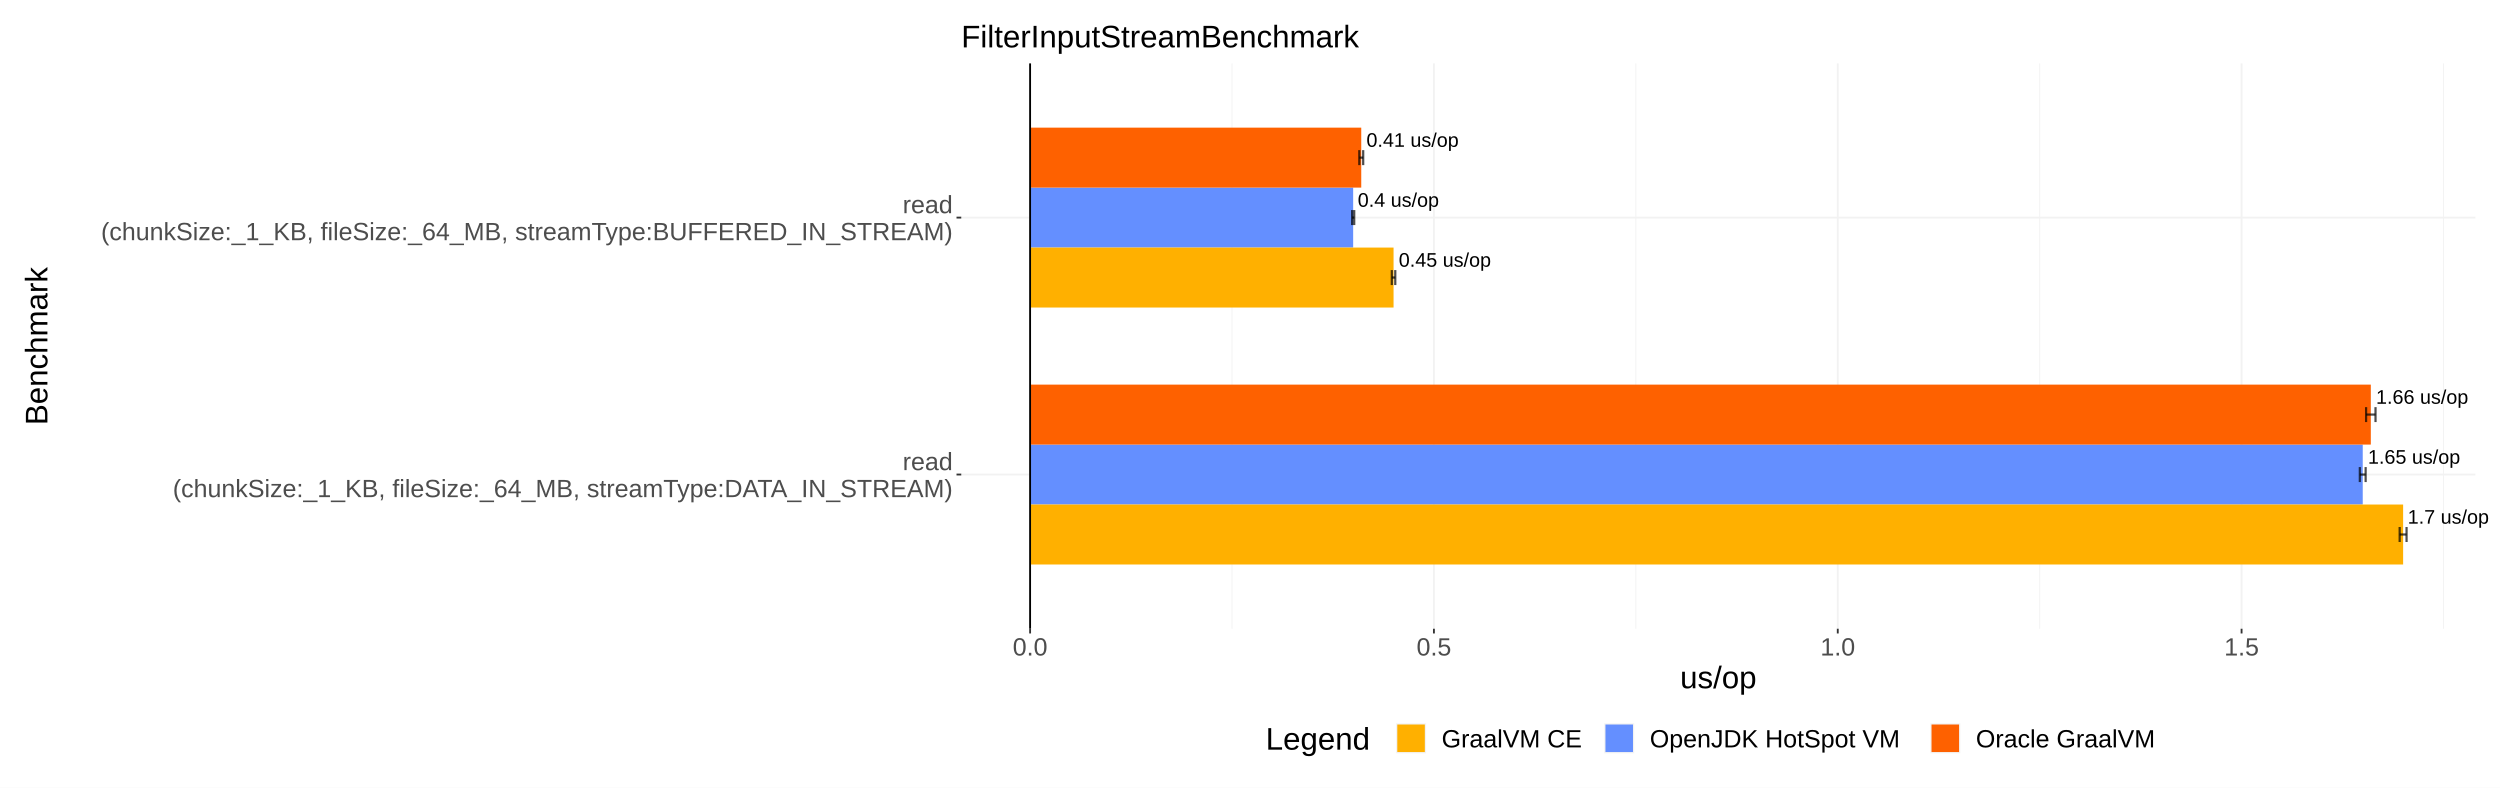
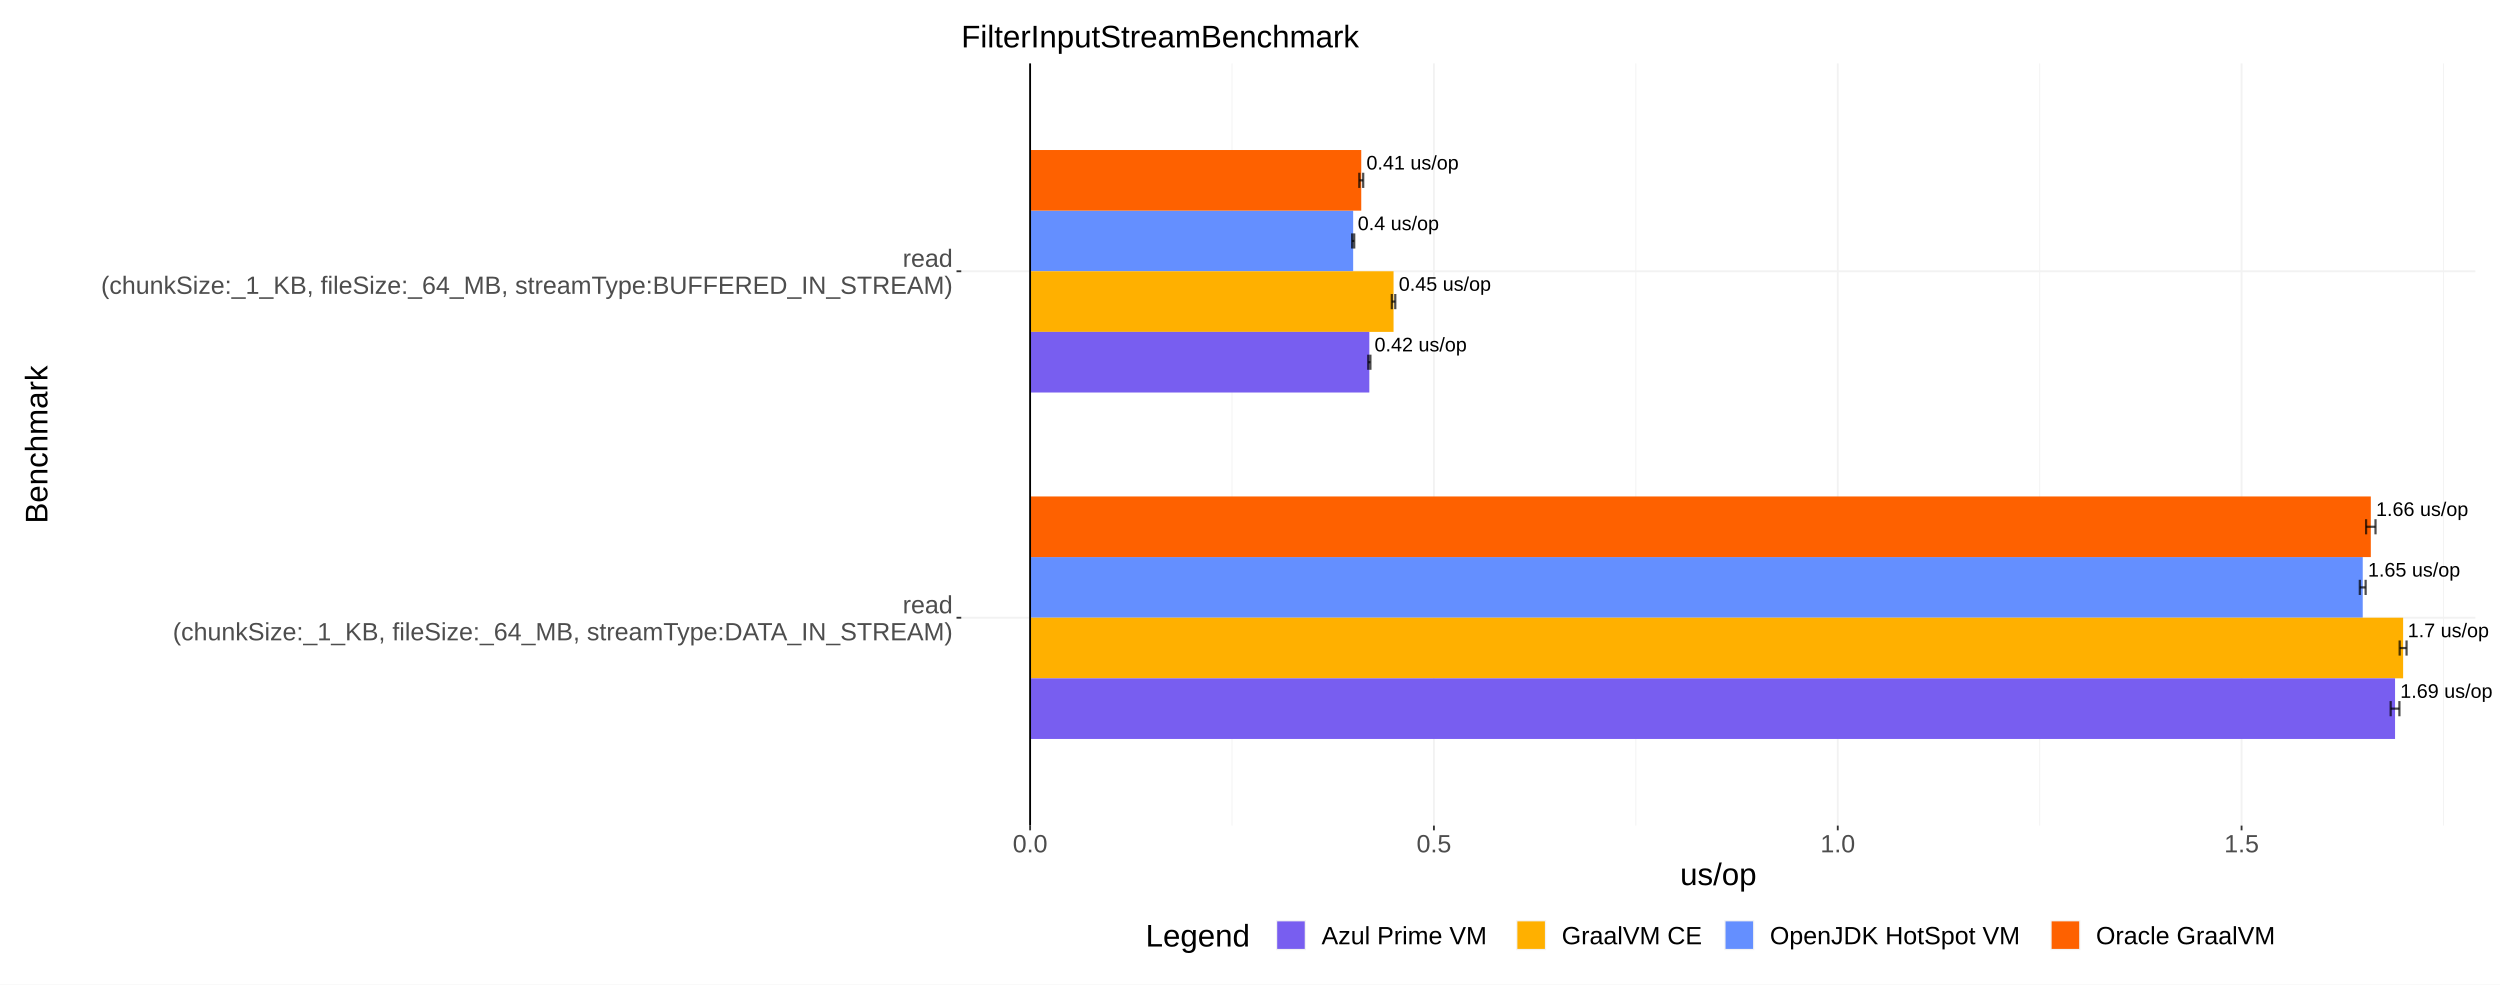
- <svg xmlns="http://www.w3.org/2000/svg" class="svglite" width="1440.00pt" height="453.54pt" viewBox="0 0 1440.00 453.54">
+ <svg xmlns="http://www.w3.org/2000/svg" class="svglite" width="1440.00pt" height="566.93pt" viewBox="0 0 1440.00 566.93">
  <defs>
    <style type="text/css">
    .svglite line, .svglite polyline, .svglite polygon, .svglite path, .svglite rect, .svglite circle {
      fill: none;
      stroke: #000000;
      stroke-linecap: round;
      stroke-linejoin: round;
      stroke-miterlimit: 10.00;
    }
    .svglite text {
      white-space: pre;
    }
  </style>
  </defs>
  <rect width="100%" height="100%" style="stroke: none; fill: #FFFFFF;" />
  <defs>
-     <clipPath id="cpMC4wMHwxNDQwLjAwfDAuMDB8NDUzLjU0">
-       <rect x="0.00" y="0.00" width="1440.00" height="453.54" />
+     <clipPath id="cpMC4wMHwxNDQwLjAwfDAuMDB8NTY2Ljkz">
+       <rect x="0.00" y="0.00" width="1440.00" height="566.93" />
    </clipPath>
  </defs>
-   <g clip-path="url(#cpMC4wMHwxNDQwLjAwfDAuMDB8NDUzLjU0)">
-     <rect x="0.00" y="0.00" width="1440.00" height="453.54" style="stroke-width: 1.07; stroke: #FFFFFF; fill: #FFFFFF;" />
-     <rect x="553.69" y="36.52" width="872.13" height="325.62" style="stroke-width: 1.07; stroke: none;" />
-     <polyline points="709.64,362.15 709.64,36.52 " style="stroke-width: 0.53; stroke: #F2F2F2; stroke-linecap: butt;" />
-     <polyline points="942.24,362.15 942.24,36.52 " style="stroke-width: 0.53; stroke: #F2F2F2; stroke-linecap: butt;" />
-     <polyline points="1174.85,362.15 1174.85,36.52 " style="stroke-width: 0.53; stroke: #F2F2F2; stroke-linecap: butt;" />
-     <polyline points="1407.46,362.15 1407.46,36.52 " style="stroke-width: 0.53; stroke: #F2F2F2; stroke-linecap: butt;" />
-     <polyline points="553.69,273.34 1425.83,273.34 " style="stroke-width: 1.07; stroke: #F2F2F2; stroke-linecap: butt;" />
-     <polyline points="553.69,125.33 1425.83,125.33 " style="stroke-width: 1.07; stroke: #F2F2F2; stroke-linecap: butt;" />
-     <polyline points="593.34,362.15 593.34,36.52 " style="stroke-width: 1.07; stroke: #F2F2F2; stroke-linecap: butt;" />
-     <polyline points="825.94,362.15 825.94,36.52 " style="stroke-width: 1.07; stroke: #F2F2F2; stroke-linecap: butt;" />
-     <polyline points="1058.55,362.15 1058.55,36.52 " style="stroke-width: 1.07; stroke: #F2F2F2; stroke-linecap: butt;" />
-     <polyline points="1291.15,362.15 1291.15,36.52 " style="stroke-width: 1.07; stroke: #F2F2F2; stroke-linecap: butt;" />
-     <rect x="593.34" y="256.07" width="767.60" height="34.54" style="stroke-width: 1.07; stroke: none; stroke-linecap: butt; stroke-linejoin: miter; fill: #648FFF;" />
-     <rect x="593.34" y="290.61" width="790.86" height="34.54" style="stroke-width: 1.07; stroke: none; stroke-linecap: butt; stroke-linejoin: miter; fill: #FFB000;" />
-     <rect x="593.34" y="221.54" width="772.25" height="34.54" style="stroke-width: 1.07; stroke: none; stroke-linecap: butt; stroke-linejoin: miter; fill: #FE6100;" />
-     <rect x="593.34" y="108.06" width="186.08" height="34.54" style="stroke-width: 1.07; stroke: none; stroke-linecap: butt; stroke-linejoin: miter; fill: #648FFF;" />
-     <rect x="593.34" y="142.60" width="209.35" height="34.54" style="stroke-width: 1.07; stroke: none; stroke-linecap: butt; stroke-linejoin: miter; fill: #FFB000;" />
-     <rect x="593.34" y="73.52" width="190.74" height="34.54" style="stroke-width: 1.07; stroke: none; stroke-linecap: butt; stroke-linejoin: miter; fill: #FE6100;" />
-     <text x="1363.94" y="267.12" style="font-size: 11.38px; font-family: &quot;Liberation Sans&quot;;" textLength="60.08px" lengthAdjust="spacingAndGlyphs">1.65 us/op</text>
-     <text x="1386.84" y="301.65" style="font-size: 11.38px; font-family: &quot;Liberation Sans&quot;;" textLength="52.85px" lengthAdjust="spacingAndGlyphs">1.7 us/op</text>
-     <text x="1368.59" y="232.58" style="font-size: 11.38px; font-family: &quot;Liberation Sans&quot;;" textLength="60.08px" lengthAdjust="spacingAndGlyphs">1.66 us/op</text>
-     <text x="782.06" y="119.11" style="font-size: 11.38px; font-family: &quot;Liberation Sans&quot;;" textLength="52.85px" lengthAdjust="spacingAndGlyphs">0.4 us/op</text>
-     <text x="805.69" y="153.64" style="font-size: 11.38px; font-family: &quot;Liberation Sans&quot;;" textLength="60.08px" lengthAdjust="spacingAndGlyphs">0.45 us/op</text>
-     <text x="787.08" y="84.57" style="font-size: 11.38px; font-family: &quot;Liberation Sans&quot;;" textLength="60.08px" lengthAdjust="spacingAndGlyphs">0.41 us/op</text>
-     <polyline points="1362.61,277.66 1362.61,269.02 " style="stroke-width: 1.28; stroke: #000000; stroke-opacity: 0.70; stroke-linecap: butt;" />
-     <polyline points="1362.61,273.34 1359.26,273.34 " style="stroke-width: 1.28; stroke: #000000; stroke-opacity: 0.70; stroke-linecap: butt;" />
-     <polyline points="1359.26,277.66 1359.26,269.02 " style="stroke-width: 1.28; stroke: #000000; stroke-opacity: 0.70; stroke-linecap: butt;" />
-     <polyline points="1386.18,312.19 1386.18,303.56 " style="stroke-width: 1.28; stroke: #000000; stroke-opacity: 0.70; stroke-linecap: butt;" />
-     <polyline points="1386.18,307.88 1382.21,307.88 " style="stroke-width: 1.28; stroke: #000000; stroke-opacity: 0.70; stroke-linecap: butt;" />
-     <polyline points="1382.21,312.19 1382.21,303.56 " style="stroke-width: 1.28; stroke: #000000; stroke-opacity: 0.70; stroke-linecap: butt;" />
-     <polyline points="1368.30,243.12 1368.30,234.49 " style="stroke-width: 1.28; stroke: #000000; stroke-opacity: 0.70; stroke-linecap: butt;" />
-     <polyline points="1368.30,238.80 1362.87,238.80 " style="stroke-width: 1.28; stroke: #000000; stroke-opacity: 0.70; stroke-linecap: butt;" />
-     <polyline points="1362.87,243.12 1362.87,234.49 " style="stroke-width: 1.28; stroke: #000000; stroke-opacity: 0.70; stroke-linecap: butt;" />
-     <polyline points="780.03,129.65 780.03,121.01 " style="stroke-width: 1.28; stroke: #000000; stroke-opacity: 0.70; stroke-linecap: butt;" />
-     <polyline points="780.03,125.33 778.81,125.33 " style="stroke-width: 1.28; stroke: #000000; stroke-opacity: 0.70; stroke-linecap: butt;" />
-     <polyline points="778.81,129.65 778.81,121.01 " style="stroke-width: 1.28; stroke: #000000; stroke-opacity: 0.70; stroke-linecap: butt;" />
-     <polyline points="803.68,164.18 803.68,155.55 " style="stroke-width: 1.28; stroke: #000000; stroke-opacity: 0.70; stroke-linecap: butt;" />
-     <polyline points="803.68,159.86 801.68,159.86 " style="stroke-width: 1.28; stroke: #000000; stroke-opacity: 0.70; stroke-linecap: butt;" />
-     <polyline points="801.68,164.18 801.68,155.55 " style="stroke-width: 1.28; stroke: #000000; stroke-opacity: 0.70; stroke-linecap: butt;" />
-     <polyline points="785.20,95.11 785.20,86.48 " style="stroke-width: 1.28; stroke: #000000; stroke-opacity: 0.70; stroke-linecap: butt;" />
-     <polyline points="785.20,90.79 782.95,90.79 " style="stroke-width: 1.28; stroke: #000000; stroke-opacity: 0.70; stroke-linecap: butt;" />
-     <polyline points="782.95,95.11 782.95,86.48 " style="stroke-width: 1.28; stroke: #000000; stroke-opacity: 0.70; stroke-linecap: butt;" />
-     <line x1="593.34" y1="362.15" x2="593.34" y2="36.52" style="stroke-width: 1.07; stroke-linecap: butt;" />
-     <text x="548.76" y="270.81" text-anchor="end" style="font-size: 14.40px;fill: #4D4D4D; font-family: &quot;Liberation Sans&quot;;" textLength="32.41px" lengthAdjust="spacingAndGlyphs">read</text>
-     <text x="548.76" y="286.36" text-anchor="end" style="font-size: 14.40px;fill: #4D4D4D; font-family: &quot;Liberation Sans&quot;;" textLength="475.82px" lengthAdjust="spacingAndGlyphs">(chunkSize:_1_KB, fileSize:_64_MB, streamType:DATA_IN_STREAM)</text>
-     <text x="548.76" y="122.80" text-anchor="end" style="font-size: 14.40px;fill: #4D4D4D; font-family: &quot;Liberation Sans&quot;;" textLength="32.41px" lengthAdjust="spacingAndGlyphs">read</text>
-     <text x="548.76" y="138.35" text-anchor="end" style="font-size: 14.40px;fill: #4D4D4D; font-family: &quot;Liberation Sans&quot;;" textLength="514.98px" lengthAdjust="spacingAndGlyphs">(chunkSize:_1_KB, fileSize:_64_MB, streamType:BUFFERED_IN_STREAM)</text>
-     <polyline points="550.95,273.34 553.69,273.34 " style="stroke-width: 1.07; stroke: #333333; stroke-linecap: butt;" />
-     <polyline points="550.95,125.33 553.69,125.33 " style="stroke-width: 1.07; stroke: #333333; stroke-linecap: butt;" />
-     <polyline points="593.34,364.89 593.34,362.15 " style="stroke-width: 1.07; stroke: #333333; stroke-linecap: butt;" />
-     <polyline points="825.94,364.89 825.94,362.15 " style="stroke-width: 1.07; stroke: #333333; stroke-linecap: butt;" />
-     <polyline points="1058.55,364.89 1058.55,362.15 " style="stroke-width: 1.07; stroke: #333333; stroke-linecap: butt;" />
-     <polyline points="1291.15,364.89 1291.15,362.15 " style="stroke-width: 1.07; stroke: #333333; stroke-linecap: butt;" />
-     <text x="593.34" y="377.57" text-anchor="middle" style="font-size: 14.40px;fill: #4D4D4D; font-family: &quot;Liberation Sans&quot;;" textLength="22.89px" lengthAdjust="spacingAndGlyphs">0.0</text>
-     <text x="825.94" y="377.57" text-anchor="middle" style="font-size: 14.40px;fill: #4D4D4D; font-family: &quot;Liberation Sans&quot;;" textLength="22.89px" lengthAdjust="spacingAndGlyphs">0.5</text>
-     <text x="1058.55" y="377.57" text-anchor="middle" style="font-size: 14.40px;fill: #4D4D4D; font-family: &quot;Liberation Sans&quot;;" textLength="22.89px" lengthAdjust="spacingAndGlyphs">1.0</text>
-     <text x="1291.15" y="377.57" text-anchor="middle" style="font-size: 14.40px;fill: #4D4D4D; font-family: &quot;Liberation Sans&quot;;" textLength="22.89px" lengthAdjust="spacingAndGlyphs">1.5</text>
-     <text x="989.76" y="396.43" text-anchor="middle" style="font-size: 18.00px; font-family: &quot;Liberation Sans&quot;;" textLength="49.28px" lengthAdjust="spacingAndGlyphs">us/op</text>
-     <text transform="translate(27.30,199.33) rotate(-90)" text-anchor="middle" style="font-size: 18.00px; font-family: &quot;Liberation Sans&quot;;" textLength="102.52px" lengthAdjust="spacingAndGlyphs">Benchmark</text>
-     <rect x="723.57" y="411.13" width="532.38" height="28.24" style="stroke-width: 1.07; stroke: none; fill: #FFFFFF;" />
-     <text x="729.05" y="431.81" style="font-size: 18.00px; font-family: &quot;Liberation Sans&quot;;" textLength="66.12px" lengthAdjust="spacingAndGlyphs">Legend</text>
-     <rect x="804.13" y="416.61" width="17.28" height="17.28" style="stroke-width: 1.07; stroke: none; fill: #F2F2F2;" />
-     <rect x="804.84" y="417.32" width="15.86" height="15.86" style="stroke-width: 1.07; stroke: none; stroke-linecap: butt; stroke-linejoin: miter; fill: #FFB000;" />
-     <rect x="924.03" y="416.61" width="17.28" height="17.28" style="stroke-width: 1.07; stroke: none; fill: #F2F2F2;" />
-     <rect x="924.74" y="417.32" width="15.86" height="15.86" style="stroke-width: 1.07; stroke: none; stroke-linecap: butt; stroke-linejoin: miter; fill: #648FFF;" />
-     <rect x="1111.86" y="416.61" width="17.28" height="17.28" style="stroke-width: 1.07; stroke: none; fill: #F2F2F2;" />
-     <rect x="1112.56" y="417.32" width="15.86" height="15.86" style="stroke-width: 1.07; stroke: none; stroke-linecap: butt; stroke-linejoin: miter; fill: #FE6100;" />
-     <text x="830.38" y="430.50" style="font-size: 14.40px; font-family: &quot;Liberation Sans&quot;;" textLength="84.69px" lengthAdjust="spacingAndGlyphs">GraalVM CE</text>
-     <text x="950.28" y="430.50" style="font-size: 14.40px; font-family: &quot;Liberation Sans&quot;;" textLength="152.61px" lengthAdjust="spacingAndGlyphs">OpenJDK HotSpot VM</text>
-     <text x="1138.10" y="430.50" style="font-size: 14.40px; font-family: &quot;Liberation Sans&quot;;" textLength="112.37px" lengthAdjust="spacingAndGlyphs">Oracle GraalVM</text>
+   <g clip-path="url(#cpMC4wMHwxNDQwLjAwfDAuMDB8NTY2Ljkz)">
+     <rect x="0.00" y="0.00" width="1440.00" height="566.93" style="stroke-width: 1.07; stroke: #FFFFFF; fill: #FFFFFF;" />
+     <rect x="553.69" y="36.52" width="872.13" height="439.01" style="stroke-width: 1.07; stroke: none;" />
+     <polyline points="709.64,475.53 709.64,36.52 " style="stroke-width: 0.53; stroke: #F2F2F2; stroke-linecap: butt;" />
+     <polyline points="942.24,475.53 942.24,36.52 " style="stroke-width: 0.53; stroke: #F2F2F2; stroke-linecap: butt;" />
+     <polyline points="1174.85,475.53 1174.85,36.52 " style="stroke-width: 0.53; stroke: #F2F2F2; stroke-linecap: butt;" />
+     <polyline points="1407.46,475.53 1407.46,36.52 " style="stroke-width: 0.53; stroke: #F2F2F2; stroke-linecap: butt;" />
+     <polyline points="553.69,355.80 1425.83,355.80 " style="stroke-width: 1.07; stroke: #F2F2F2; stroke-linecap: butt;" />
+     <polyline points="553.69,156.25 1425.83,156.25 " style="stroke-width: 1.07; stroke: #F2F2F2; stroke-linecap: butt;" />
+     <polyline points="593.34,475.53 593.34,36.52 " style="stroke-width: 1.07; stroke: #F2F2F2; stroke-linecap: butt;" />
+     <polyline points="825.94,475.53 825.94,36.52 " style="stroke-width: 1.07; stroke: #F2F2F2; stroke-linecap: butt;" />
+     <polyline points="1058.55,475.53 1058.55,36.52 " style="stroke-width: 1.07; stroke: #F2F2F2; stroke-linecap: butt;" />
+     <polyline points="1291.15,475.53 1291.15,36.52 " style="stroke-width: 1.07; stroke: #F2F2F2; stroke-linecap: butt;" />
+     <rect x="593.34" y="320.88" width="767.60" height="34.92" style="stroke-width: 1.07; stroke: none; stroke-linecap: butt; stroke-linejoin: miter; fill: #648FFF;" />
+     <rect x="593.34" y="355.80" width="790.86" height="34.92" style="stroke-width: 1.07; stroke: none; stroke-linecap: butt; stroke-linejoin: miter; fill: #FFB000;" />
+     <rect x="593.34" y="285.96" width="772.25" height="34.92" style="stroke-width: 1.07; stroke: none; stroke-linecap: butt; stroke-linejoin: miter; fill: #FE6100;" />
+     <rect x="593.34" y="390.72" width="786.21" height="34.92" style="stroke-width: 1.07; stroke: none; stroke-linecap: butt; stroke-linejoin: miter; fill: #785EF0;" />
+     <rect x="593.34" y="121.33" width="186.08" height="34.92" style="stroke-width: 1.07; stroke: none; stroke-linecap: butt; stroke-linejoin: miter; fill: #648FFF;" />
+     <rect x="593.34" y="156.25" width="209.35" height="34.92" style="stroke-width: 1.07; stroke: none; stroke-linecap: butt; stroke-linejoin: miter; fill: #FFB000;" />
+     <rect x="593.34" y="86.41" width="190.74" height="34.92" style="stroke-width: 1.07; stroke: none; stroke-linecap: butt; stroke-linejoin: miter; fill: #FE6100;" />
+     <rect x="593.34" y="191.17" width="195.39" height="34.92" style="stroke-width: 1.07; stroke: none; stroke-linecap: butt; stroke-linejoin: miter; fill: #785EF0;" />
+     <text x="1363.94" y="332.12" style="font-size: 11.38px; font-family: &quot;Liberation Sans&quot;;" textLength="60.08px" lengthAdjust="spacingAndGlyphs">1.65 us/op</text>
+     <text x="1386.84" y="367.04" style="font-size: 11.38px; font-family: &quot;Liberation Sans&quot;;" textLength="52.85px" lengthAdjust="spacingAndGlyphs">1.7 us/op</text>
+     <text x="1368.59" y="297.20" style="font-size: 11.38px; font-family: &quot;Liberation Sans&quot;;" textLength="60.08px" lengthAdjust="spacingAndGlyphs">1.66 us/op</text>
+     <text x="1382.55" y="401.96" style="font-size: 11.38px; font-family: &quot;Liberation Sans&quot;;" textLength="60.08px" lengthAdjust="spacingAndGlyphs">1.69 us/op</text>
+     <text x="782.06" y="132.57" style="font-size: 11.38px; font-family: &quot;Liberation Sans&quot;;" textLength="52.85px" lengthAdjust="spacingAndGlyphs">0.4 us/op</text>
+     <text x="805.69" y="167.49" style="font-size: 11.38px; font-family: &quot;Liberation Sans&quot;;" textLength="60.08px" lengthAdjust="spacingAndGlyphs">0.45 us/op</text>
+     <text x="787.08" y="97.65" style="font-size: 11.38px; font-family: &quot;Liberation Sans&quot;;" textLength="60.08px" lengthAdjust="spacingAndGlyphs">0.41 us/op</text>
+     <text x="791.73" y="202.41" style="font-size: 11.38px; font-family: &quot;Liberation Sans&quot;;" textLength="60.08px" lengthAdjust="spacingAndGlyphs">0.42 us/op</text>
+     <polyline points="1362.61,342.71 1362.61,333.98 " style="stroke-width: 1.28; stroke: #000000; stroke-opacity: 0.70; stroke-linecap: butt;" />
+     <polyline points="1362.61,338.34 1359.26,338.34 " style="stroke-width: 1.28; stroke: #000000; stroke-opacity: 0.70; stroke-linecap: butt;" />
+     <polyline points="1359.26,342.71 1359.26,333.98 " style="stroke-width: 1.28; stroke: #000000; stroke-opacity: 0.70; stroke-linecap: butt;" />
+     <polyline points="1386.18,377.63 1386.18,368.90 " style="stroke-width: 1.28; stroke: #000000; stroke-opacity: 0.70; stroke-linecap: butt;" />
+     <polyline points="1386.18,373.26 1382.21,373.26 " style="stroke-width: 1.28; stroke: #000000; stroke-opacity: 0.70; stroke-linecap: butt;" />
+     <polyline points="1382.21,377.63 1382.21,368.90 " style="stroke-width: 1.28; stroke: #000000; stroke-opacity: 0.70; stroke-linecap: butt;" />
+     <polyline points="1368.30,307.79 1368.30,299.05 " style="stroke-width: 1.28; stroke: #000000; stroke-opacity: 0.70; stroke-linecap: butt;" />
+     <polyline points="1368.30,303.42 1362.87,303.42 " style="stroke-width: 1.28; stroke: #000000; stroke-opacity: 0.70; stroke-linecap: butt;" />
+     <polyline points="1362.87,307.79 1362.87,299.05 " style="stroke-width: 1.28; stroke: #000000; stroke-opacity: 0.70; stroke-linecap: butt;" />
+     <polyline points="1382.06,412.55 1382.06,403.82 " style="stroke-width: 1.28; stroke: #000000; stroke-opacity: 0.70; stroke-linecap: butt;" />
+     <polyline points="1382.06,408.18 1377.03,408.18 " style="stroke-width: 1.28; stroke: #000000; stroke-opacity: 0.70; stroke-linecap: butt;" />
+     <polyline points="1377.03,412.55 1377.03,403.82 " style="stroke-width: 1.28; stroke: #000000; stroke-opacity: 0.70; stroke-linecap: butt;" />
+     <polyline points="780.03,143.16 780.03,134.43 " style="stroke-width: 1.28; stroke: #000000; stroke-opacity: 0.70; stroke-linecap: butt;" />
+     <polyline points="780.03,138.79 778.81,138.79 " style="stroke-width: 1.28; stroke: #000000; stroke-opacity: 0.70; stroke-linecap: butt;" />
+     <polyline points="778.81,143.16 778.81,134.43 " style="stroke-width: 1.28; stroke: #000000; stroke-opacity: 0.70; stroke-linecap: butt;" />
+     <polyline points="803.68,178.08 803.68,169.35 " style="stroke-width: 1.28; stroke: #000000; stroke-opacity: 0.70; stroke-linecap: butt;" />
+     <polyline points="803.68,173.71 801.68,173.71 " style="stroke-width: 1.28; stroke: #000000; stroke-opacity: 0.70; stroke-linecap: butt;" />
+     <polyline points="801.68,178.08 801.68,169.35 " style="stroke-width: 1.28; stroke: #000000; stroke-opacity: 0.70; stroke-linecap: butt;" />
+     <polyline points="785.20,108.24 785.20,99.51 " style="stroke-width: 1.28; stroke: #000000; stroke-opacity: 0.70; stroke-linecap: butt;" />
+     <polyline points="785.20,103.87 782.95,103.87 " style="stroke-width: 1.28; stroke: #000000; stroke-opacity: 0.70; stroke-linecap: butt;" />
+     <polyline points="782.95,108.24 782.95,99.51 " style="stroke-width: 1.28; stroke: #000000; stroke-opacity: 0.70; stroke-linecap: butt;" />
+     <polyline points="789.35,213.00 789.35,204.27 " style="stroke-width: 1.28; stroke: #000000; stroke-opacity: 0.70; stroke-linecap: butt;" />
+     <polyline points="789.35,208.63 788.10,208.63 " style="stroke-width: 1.28; stroke: #000000; stroke-opacity: 0.70; stroke-linecap: butt;" />
+     <polyline points="788.10,213.00 788.10,204.27 " style="stroke-width: 1.28; stroke: #000000; stroke-opacity: 0.70; stroke-linecap: butt;" />
+     <line x1="593.34" y1="475.53" x2="593.34" y2="36.52" style="stroke-width: 1.07; stroke-linecap: butt;" />
+     <text x="548.76" y="353.27" text-anchor="end" style="font-size: 14.40px;fill: #4D4D4D; font-family: &quot;Liberation Sans&quot;;" textLength="32.41px" lengthAdjust="spacingAndGlyphs">read</text>
+     <text x="548.76" y="368.82" text-anchor="end" style="font-size: 14.40px;fill: #4D4D4D; font-family: &quot;Liberation Sans&quot;;" textLength="475.82px" lengthAdjust="spacingAndGlyphs">(chunkSize:_1_KB, fileSize:_64_MB, streamType:DATA_IN_STREAM)</text>
+     <text x="548.76" y="153.72" text-anchor="end" style="font-size: 14.40px;fill: #4D4D4D; font-family: &quot;Liberation Sans&quot;;" textLength="32.41px" lengthAdjust="spacingAndGlyphs">read</text>
+     <text x="548.76" y="169.27" text-anchor="end" style="font-size: 14.40px;fill: #4D4D4D; font-family: &quot;Liberation Sans&quot;;" textLength="514.98px" lengthAdjust="spacingAndGlyphs">(chunkSize:_1_KB, fileSize:_64_MB, streamType:BUFFERED_IN_STREAM)</text>
+     <polyline points="550.95,355.80 553.69,355.80 " style="stroke-width: 1.07; stroke: #333333; stroke-linecap: butt;" />
+     <polyline points="550.95,156.25 553.69,156.25 " style="stroke-width: 1.07; stroke: #333333; stroke-linecap: butt;" />
+     <polyline points="593.34,478.27 593.34,475.53 " style="stroke-width: 1.07; stroke: #333333; stroke-linecap: butt;" />
+     <polyline points="825.94,478.27 825.94,475.53 " style="stroke-width: 1.07; stroke: #333333; stroke-linecap: butt;" />
+     <polyline points="1058.55,478.27 1058.55,475.53 " style="stroke-width: 1.07; stroke: #333333; stroke-linecap: butt;" />
+     <polyline points="1291.15,478.27 1291.15,475.53 " style="stroke-width: 1.07; stroke: #333333; stroke-linecap: butt;" />
+     <text x="593.34" y="490.95" text-anchor="middle" style="font-size: 14.40px;fill: #4D4D4D; font-family: &quot;Liberation Sans&quot;;" textLength="22.89px" lengthAdjust="spacingAndGlyphs">0.0</text>
+     <text x="825.94" y="490.95" text-anchor="middle" style="font-size: 14.40px;fill: #4D4D4D; font-family: &quot;Liberation Sans&quot;;" textLength="22.89px" lengthAdjust="spacingAndGlyphs">0.5</text>
+     <text x="1058.55" y="490.95" text-anchor="middle" style="font-size: 14.40px;fill: #4D4D4D; font-family: &quot;Liberation Sans&quot;;" textLength="22.89px" lengthAdjust="spacingAndGlyphs">1.0</text>
+     <text x="1291.15" y="490.95" text-anchor="middle" style="font-size: 14.40px;fill: #4D4D4D; font-family: &quot;Liberation Sans&quot;;" textLength="22.89px" lengthAdjust="spacingAndGlyphs">1.5</text>
+     <text x="989.76" y="509.81" text-anchor="middle" style="font-size: 18.00px; font-family: &quot;Liberation Sans&quot;;" textLength="49.28px" lengthAdjust="spacingAndGlyphs">us/op</text>
+     <text transform="translate(27.30,256.03) rotate(-90)" text-anchor="middle" style="font-size: 18.00px; font-family: &quot;Liberation Sans&quot;;" textLength="102.52px" lengthAdjust="spacingAndGlyphs">Benchmark</text>
+     <rect x="654.40" y="524.52" width="670.73" height="28.24" style="stroke-width: 1.07; stroke: none; fill: #FFFFFF;" />
+     <text x="659.88" y="545.20" style="font-size: 18.00px; font-family: &quot;Liberation Sans&quot;;" textLength="66.12px" lengthAdjust="spacingAndGlyphs">Legend</text>
+     <rect x="734.96" y="530.00" width="17.28" height="17.28" style="stroke-width: 1.07; stroke: none; fill: #F2F2F2;" />
+     <rect x="735.67" y="530.71" width="15.86" height="15.86" style="stroke-width: 1.07; stroke: none; stroke-linecap: butt; stroke-linejoin: miter; fill: #785EF0;" />
+     <rect x="873.31" y="530.00" width="17.28" height="17.28" style="stroke-width: 1.07; stroke: none; fill: #F2F2F2;" />
+     <rect x="874.01" y="530.71" width="15.86" height="15.86" style="stroke-width: 1.07; stroke: none; stroke-linecap: butt; stroke-linejoin: miter; fill: #FFB000;" />
+     <rect x="993.20" y="530.00" width="17.28" height="17.28" style="stroke-width: 1.07; stroke: none; fill: #F2F2F2;" />
+     <rect x="993.91" y="530.71" width="15.86" height="15.86" style="stroke-width: 1.07; stroke: none; stroke-linecap: butt; stroke-linejoin: miter; fill: #648FFF;" />
+     <rect x="1181.03" y="530.00" width="17.28" height="17.28" style="stroke-width: 1.07; stroke: none; fill: #F2F2F2;" />
+     <rect x="1181.74" y="530.71" width="15.86" height="15.86" style="stroke-width: 1.07; stroke: none; stroke-linecap: butt; stroke-linejoin: miter; fill: #FE6100;" />
+     <text x="761.21" y="543.88" style="font-size: 14.40px; font-family: &quot;Liberation Sans&quot;;" textLength="103.13px" lengthAdjust="spacingAndGlyphs">Azul Prime VM</text>
+     <text x="899.55" y="543.88" style="font-size: 14.40px; font-family: &quot;Liberation Sans&quot;;" textLength="84.69px" lengthAdjust="spacingAndGlyphs">GraalVM CE</text>
+     <text x="1019.45" y="543.88" style="font-size: 14.40px; font-family: &quot;Liberation Sans&quot;;" textLength="152.61px" lengthAdjust="spacingAndGlyphs">OpenJDK HotSpot VM</text>
+     <text x="1207.27" y="543.88" style="font-size: 14.40px; font-family: &quot;Liberation Sans&quot;;" textLength="112.37px" lengthAdjust="spacingAndGlyphs">Oracle GraalVM</text>
    <text x="553.69" y="27.30" style="font-size: 18.00px; font-family: &quot;Liberation Sans&quot;;" textLength="258.83px" lengthAdjust="spacingAndGlyphs">FilterInputStreamBenchmark</text>
  </g>
</svg>
